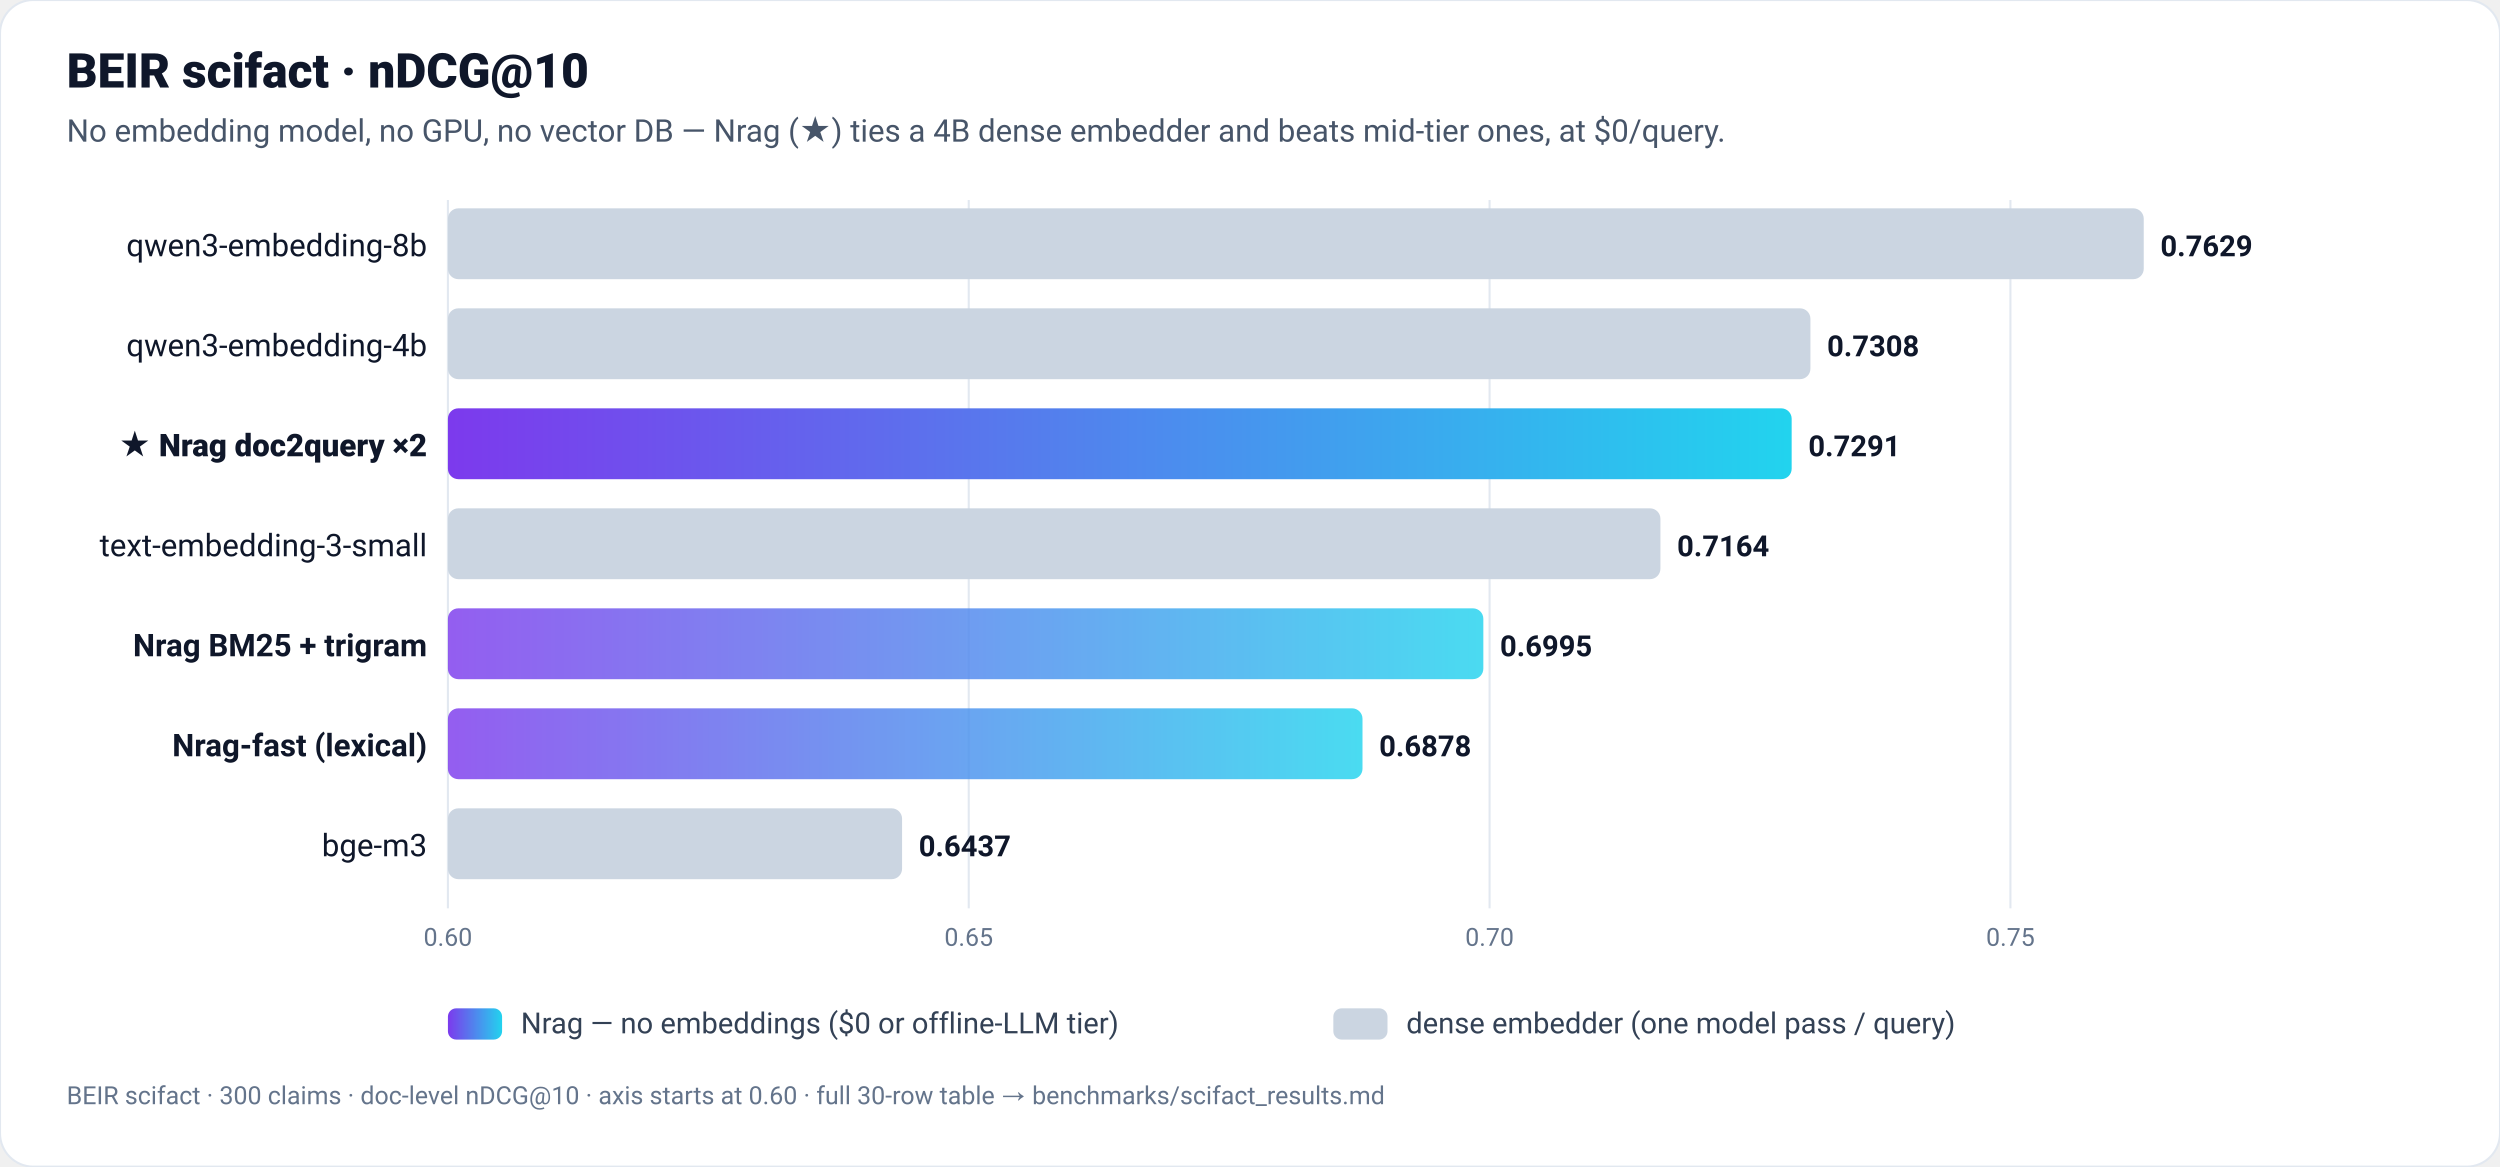
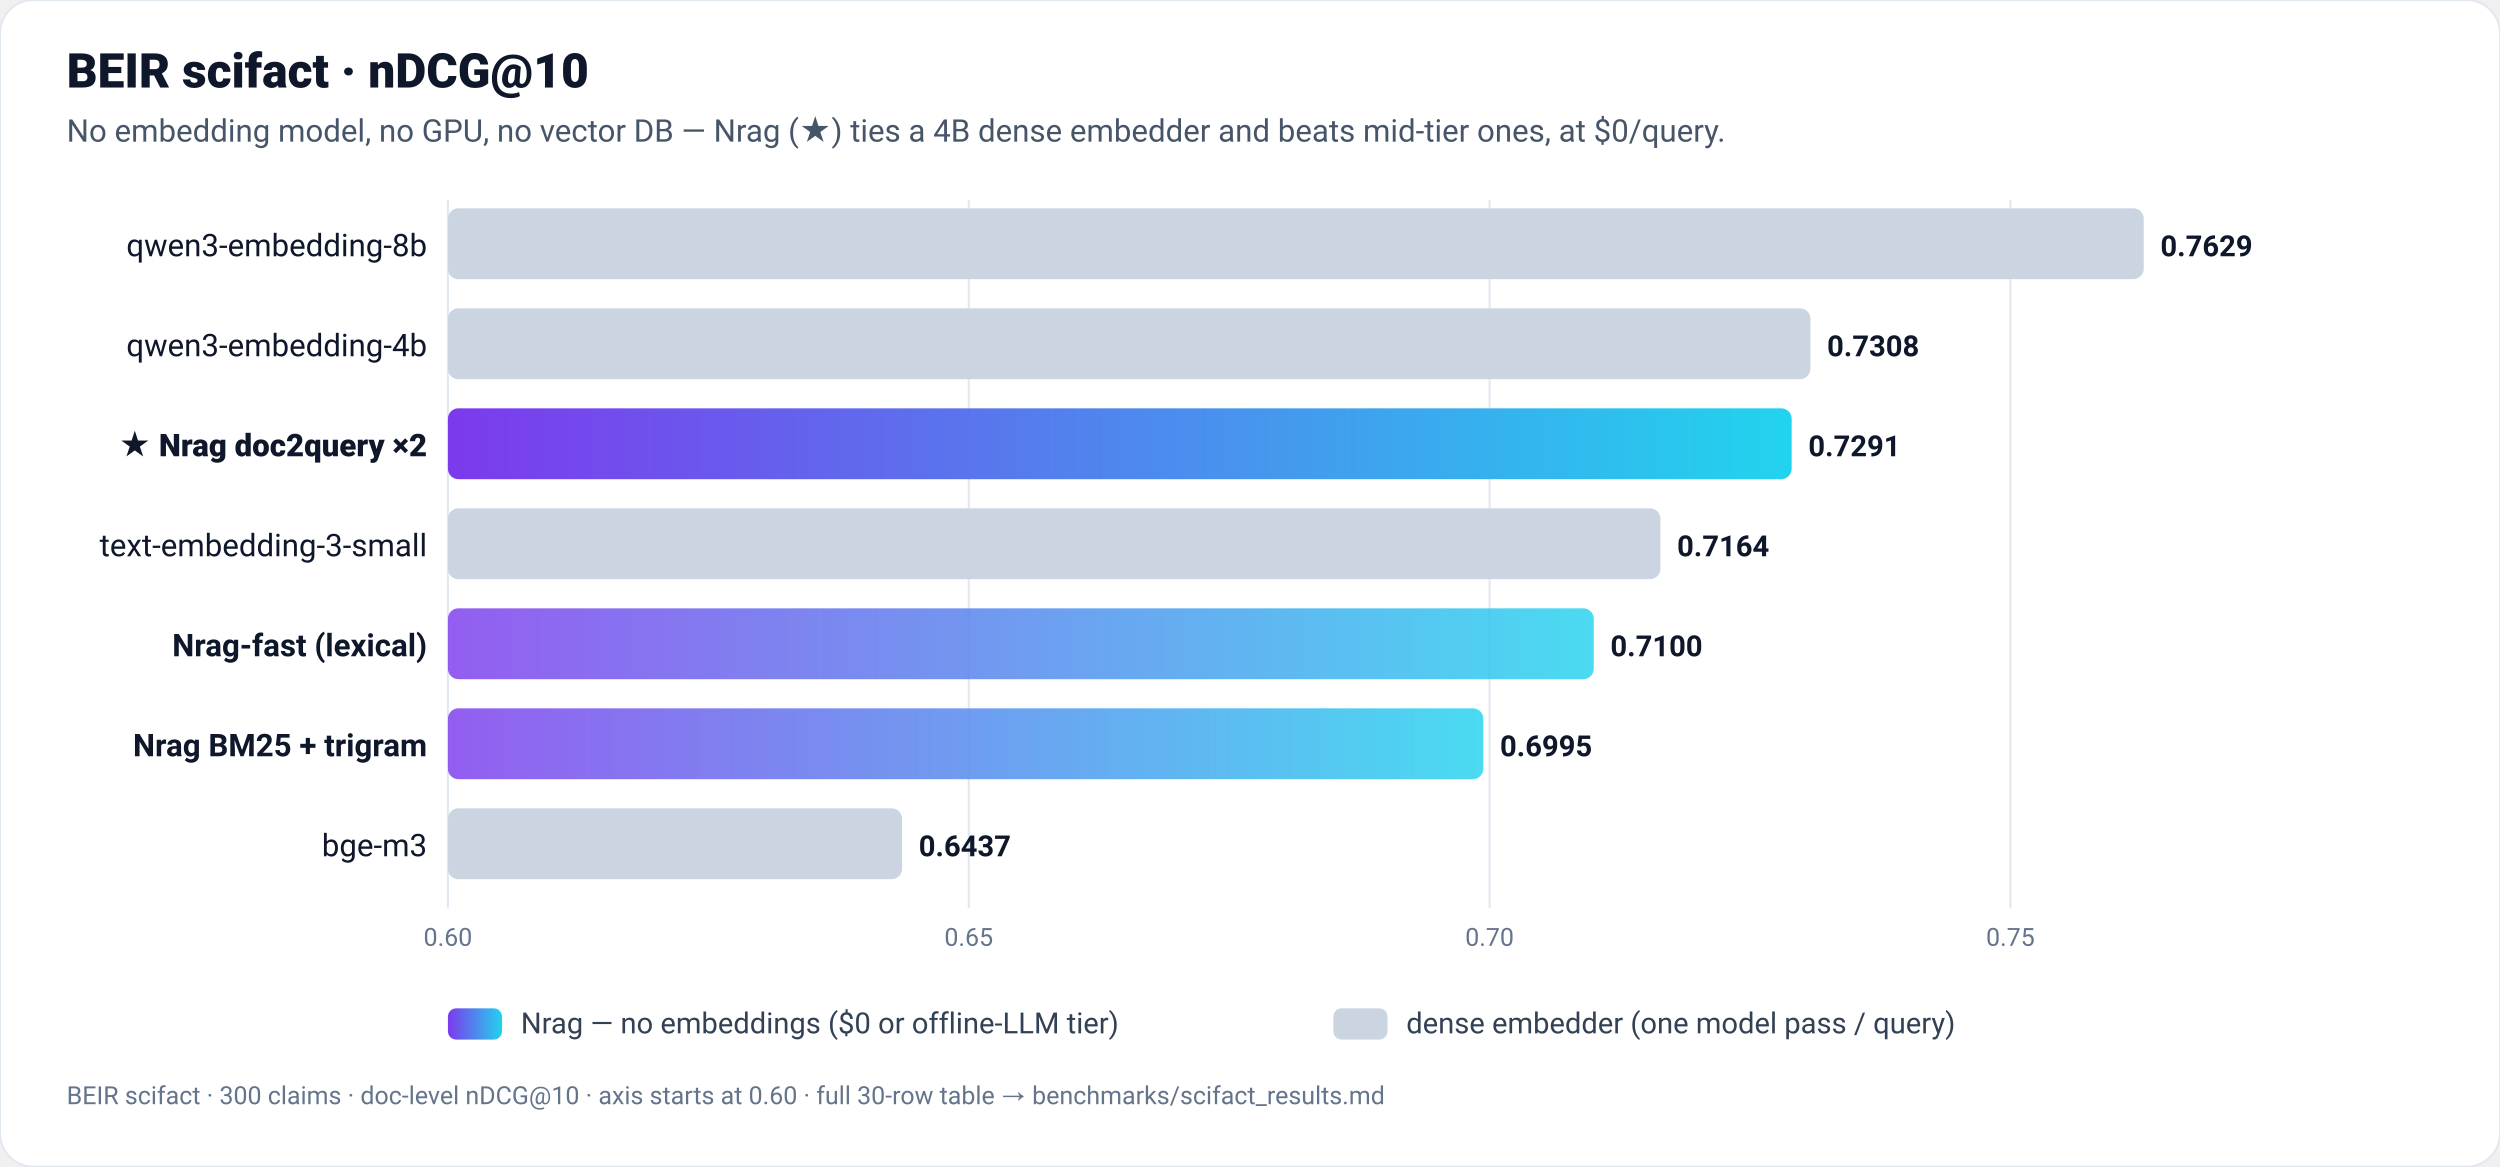
<svg xmlns="http://www.w3.org/2000/svg" viewBox="0 0 1200 560" role="img" aria-label="BEIR scifact nDCG@10 leaderboard">
  <defs>
    <linearGradient id="nrag" x1="0" y1="0" x2="1" y2="0">
      <stop offset="0" stop-color="#7c3aed" />
      <stop offset="1" stop-color="#22d3ee" />
    </linearGradient>
    <style>
      text{font-family:'Segoe UI',system-ui,-apple-system,Roboto,Helvetica,Arial,sans-serif}
      .name{font-size:15px;fill:#0f172a}
      .val{font-size:14px;font-weight:700;fill:#0f172a}
      .ax{font-size:12px;fill:#64748b}
    </style>
  </defs>
  <rect x="0" y="0" width="1200" height="560" rx="16" fill="#ffffff" stroke="#e2e8f0" />
  <text x="32" y="42" font-size="23" font-weight="800" fill="#0f172a">BEIR scifact · nDCG@10</text>
  <text x="32" y="68" font-size="15" fill="#475569">No embedding model, no GPU, no vector DB — Nrag (★) ties a 4B dense embedder and beats mid-tier ones, at $0/query.</text>
  <g stroke="#e2e8f0" stroke-width="1">
    <line x1="215" y1="96" x2="215" y2="436" />
    <line x1="465" y1="96" x2="465" y2="436" />
    <line x1="715" y1="96" x2="715" y2="436" />
    <line x1="965" y1="96" x2="965" y2="436" />
  </g>
  <g class="ax" text-anchor="middle">
    <text x="215" y="454">0.60</text>
    <text x="465" y="454">0.65</text>
    <text x="715" y="454">0.70</text>
    <text x="965" y="454">0.75</text>
  </g>
  <text class="name" x="205" y="123" text-anchor="end">qwen3-embedding-8b</text>
  <rect x="215" y="100" width="814" height="34" rx="5" fill="#cbd5e1" />
  <text class="val" x="1037" y="123">0.7629</text>
  <text class="name" x="205" y="171" text-anchor="end">qwen3-embedding-4b</text>
  <rect x="215" y="148" width="654" height="34" rx="5" fill="#cbd5e1" />
  <text class="val" x="877" y="171">0.7308</text>
  <text class="name" x="205" y="219" text-anchor="end" font-weight="800" fill="#6d28d9">★ Nrag doc2query ×2</text>
  <rect x="215" y="196" width="645" height="34" rx="5" fill="url(#nrag)" />
  <text class="val" x="868" y="219" fill="#6d28d9">0.7291</text>
  <text class="name" x="205" y="267" text-anchor="end">text-embedding-3-small</text>
  <rect x="215" y="244" width="582" height="34" rx="5" fill="#cbd5e1" />
  <text class="val" x="805" y="267">0.7164</text>
-   <text class="name" x="205" y="315" text-anchor="end" font-weight="700" fill="#6d28d9">Nrag BM25 + trigram</text>
-   <rect x="215" y="292" width="497" height="34" rx="5" fill="url(#nrag)" opacity="0.82" />
-   <text class="val" x="720" y="315" fill="#6d28d9">0.6995</text>
-   <text class="name" x="205" y="363" text-anchor="end" font-weight="700" fill="#6d28d9">Nrag-fast (lexical)</text>
-   <rect x="215" y="340" width="439" height="34" rx="5" fill="url(#nrag)" opacity="0.82" />
-   <text class="val" x="662" y="363" fill="#6d28d9">0.6878</text>
+   <text class="name" x="205" y="315" text-anchor="end" font-weight="700" fill="#6d28d9">Nrag-fast (lexical)</text>
+   <rect x="215" y="292" width="550" height="34" rx="5" fill="url(#nrag)" opacity="0.82" />
+   <text class="val" x="773" y="315" fill="#6d28d9">0.7100</text>
+   <text class="name" x="205" y="363" text-anchor="end" font-weight="700" fill="#6d28d9">Nrag BM25 + trigram</text>
+   <rect x="215" y="340" width="497" height="34" rx="5" fill="url(#nrag)" opacity="0.82" />
+   <text class="val" x="720" y="363" fill="#6d28d9">0.6995</text>
  <text class="name" x="205" y="411" text-anchor="end">bge-m3</text>
  <rect x="215" y="388" width="218" height="34" rx="5" fill="#cbd5e1" />
  <text class="val" x="441" y="411">0.6437</text>
  <g>
    <rect x="215" y="484" width="26" height="15" rx="4" fill="url(#nrag)" />
    <text x="250" y="496" font-size="14" fill="#334155">Nrag — no embeddings ($0 or offline-LLM tier)</text>
    <rect x="640" y="484" width="26" height="15" rx="4" fill="#cbd5e1" />
    <text x="675" y="496" font-size="14" fill="#334155">dense embedder (one model pass / query)</text>
  </g>
  <text class="ax" x="32" y="530">BEIR scifact · 300 claims · doc-level nDCG@10 · axis starts at 0.60 · full 30-row table → benchmarks/scifact_results.md</text>
</svg>
